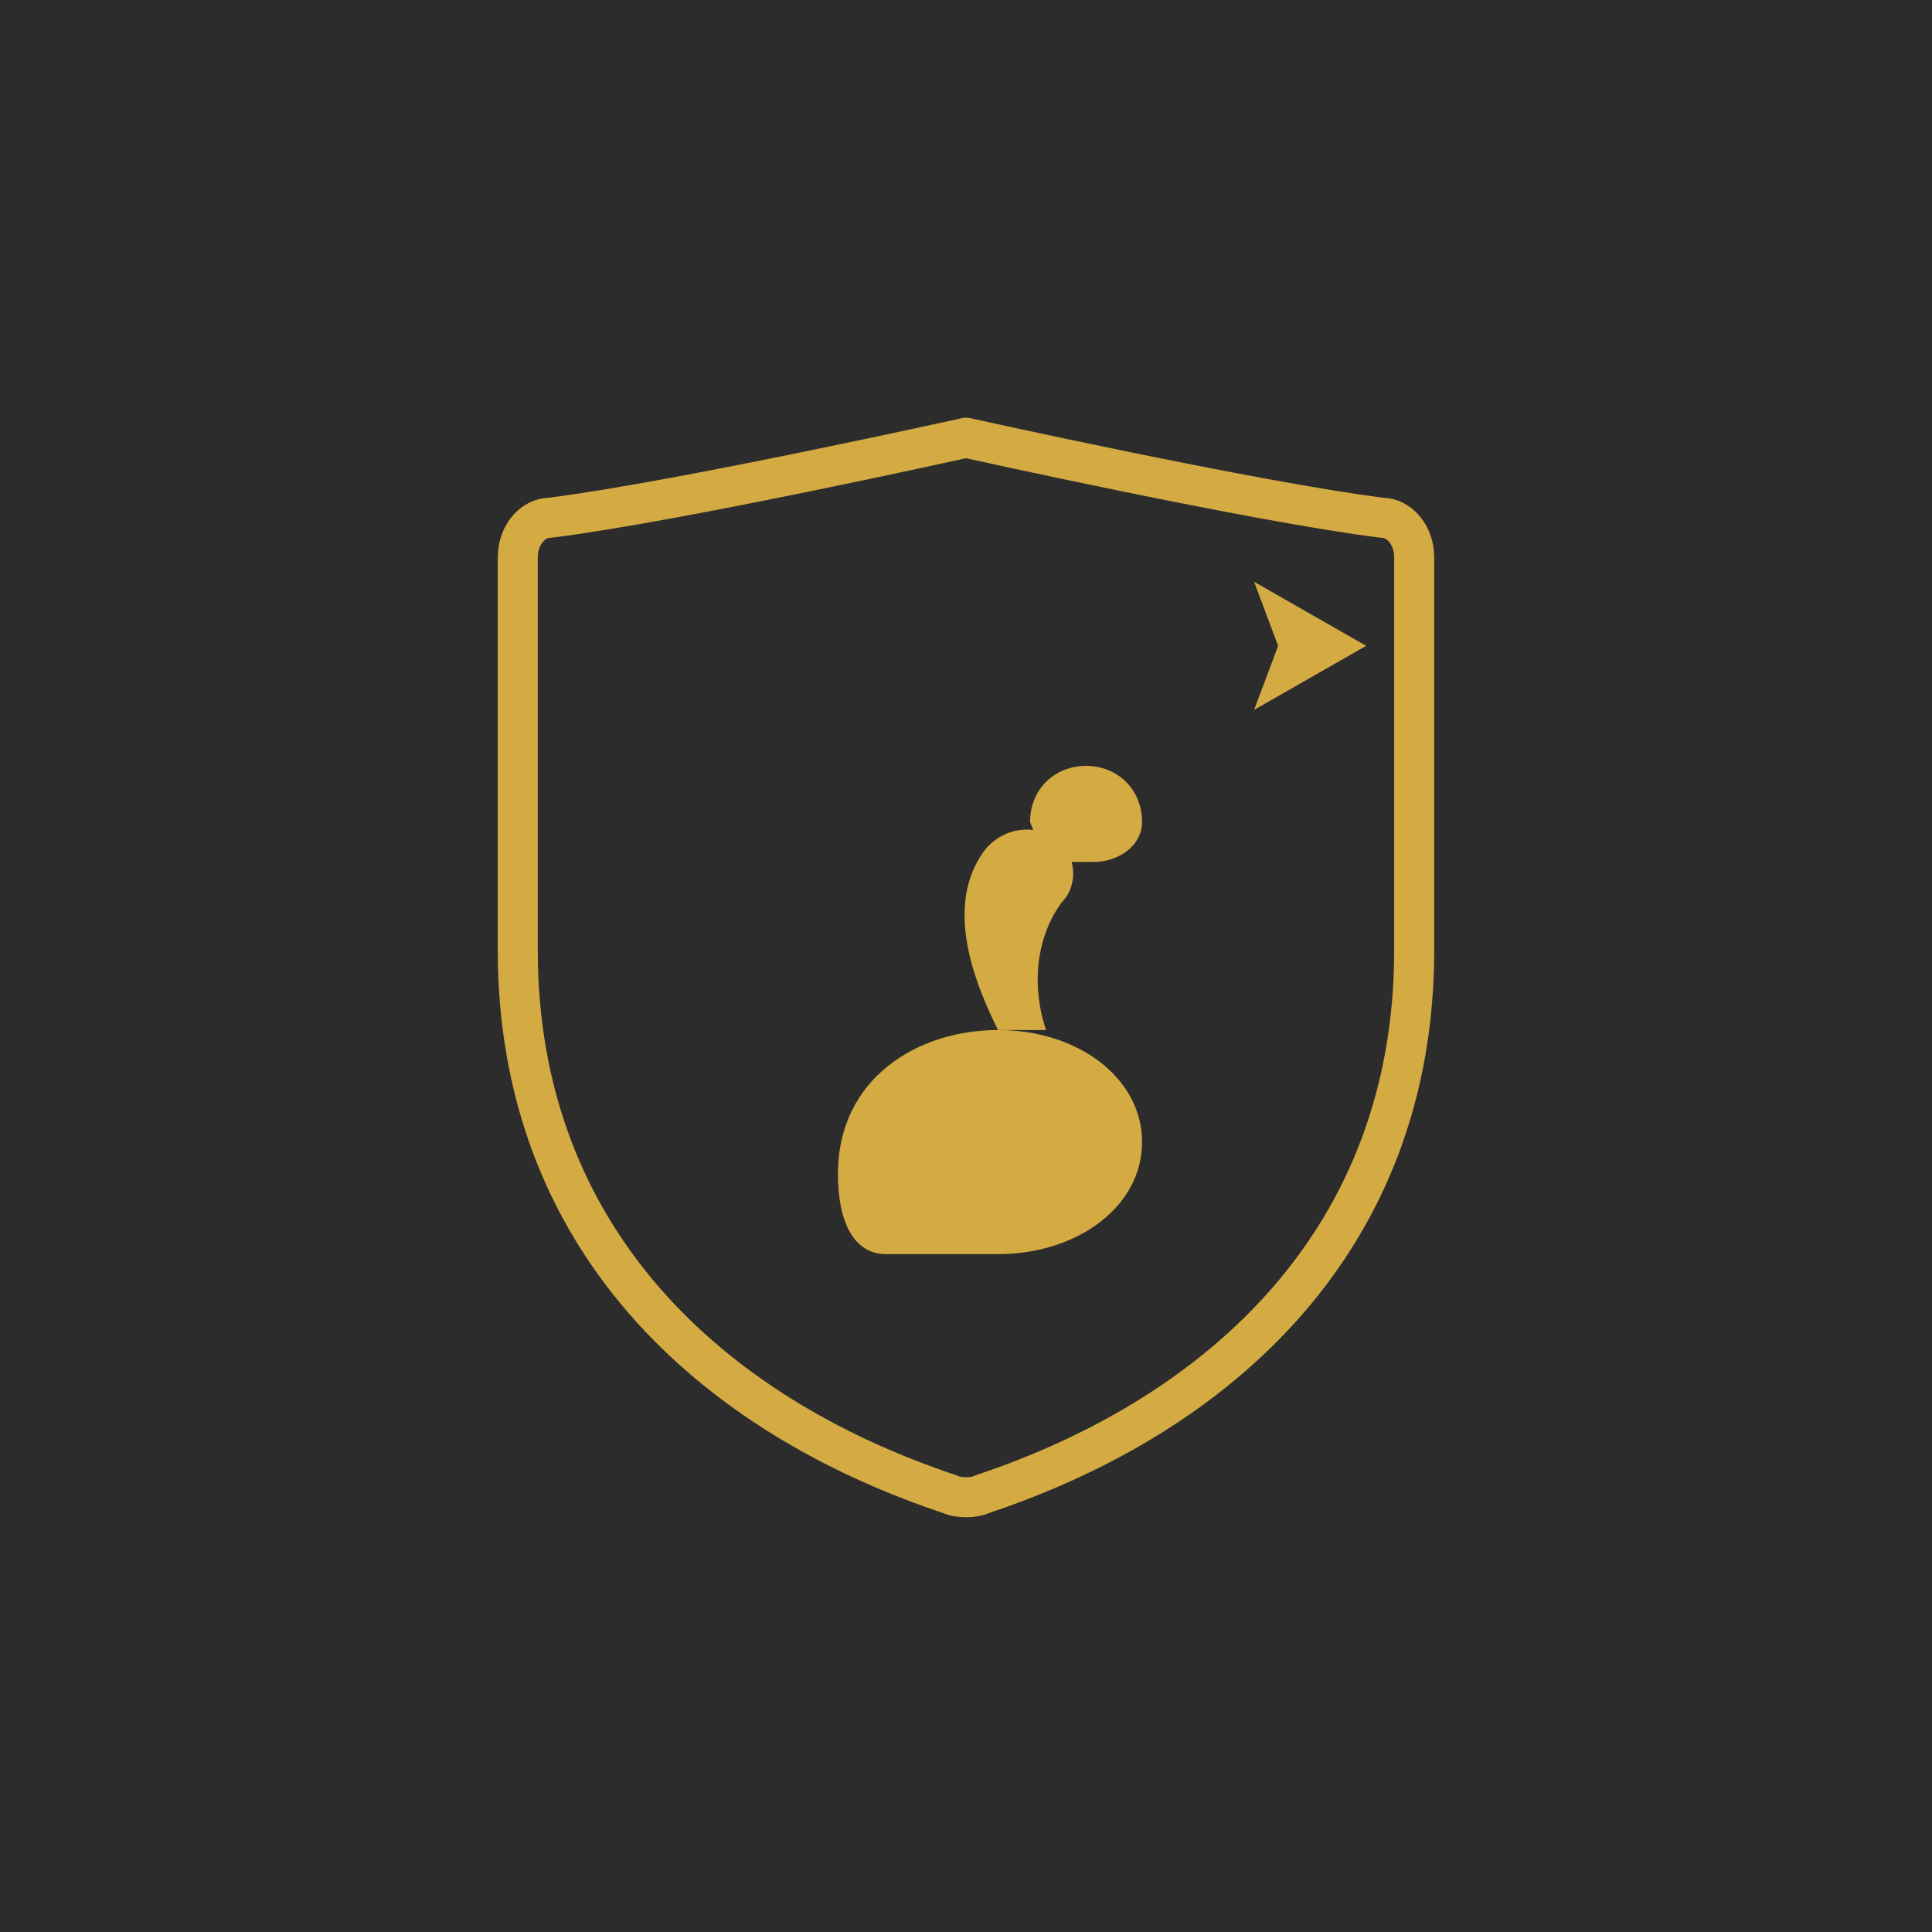
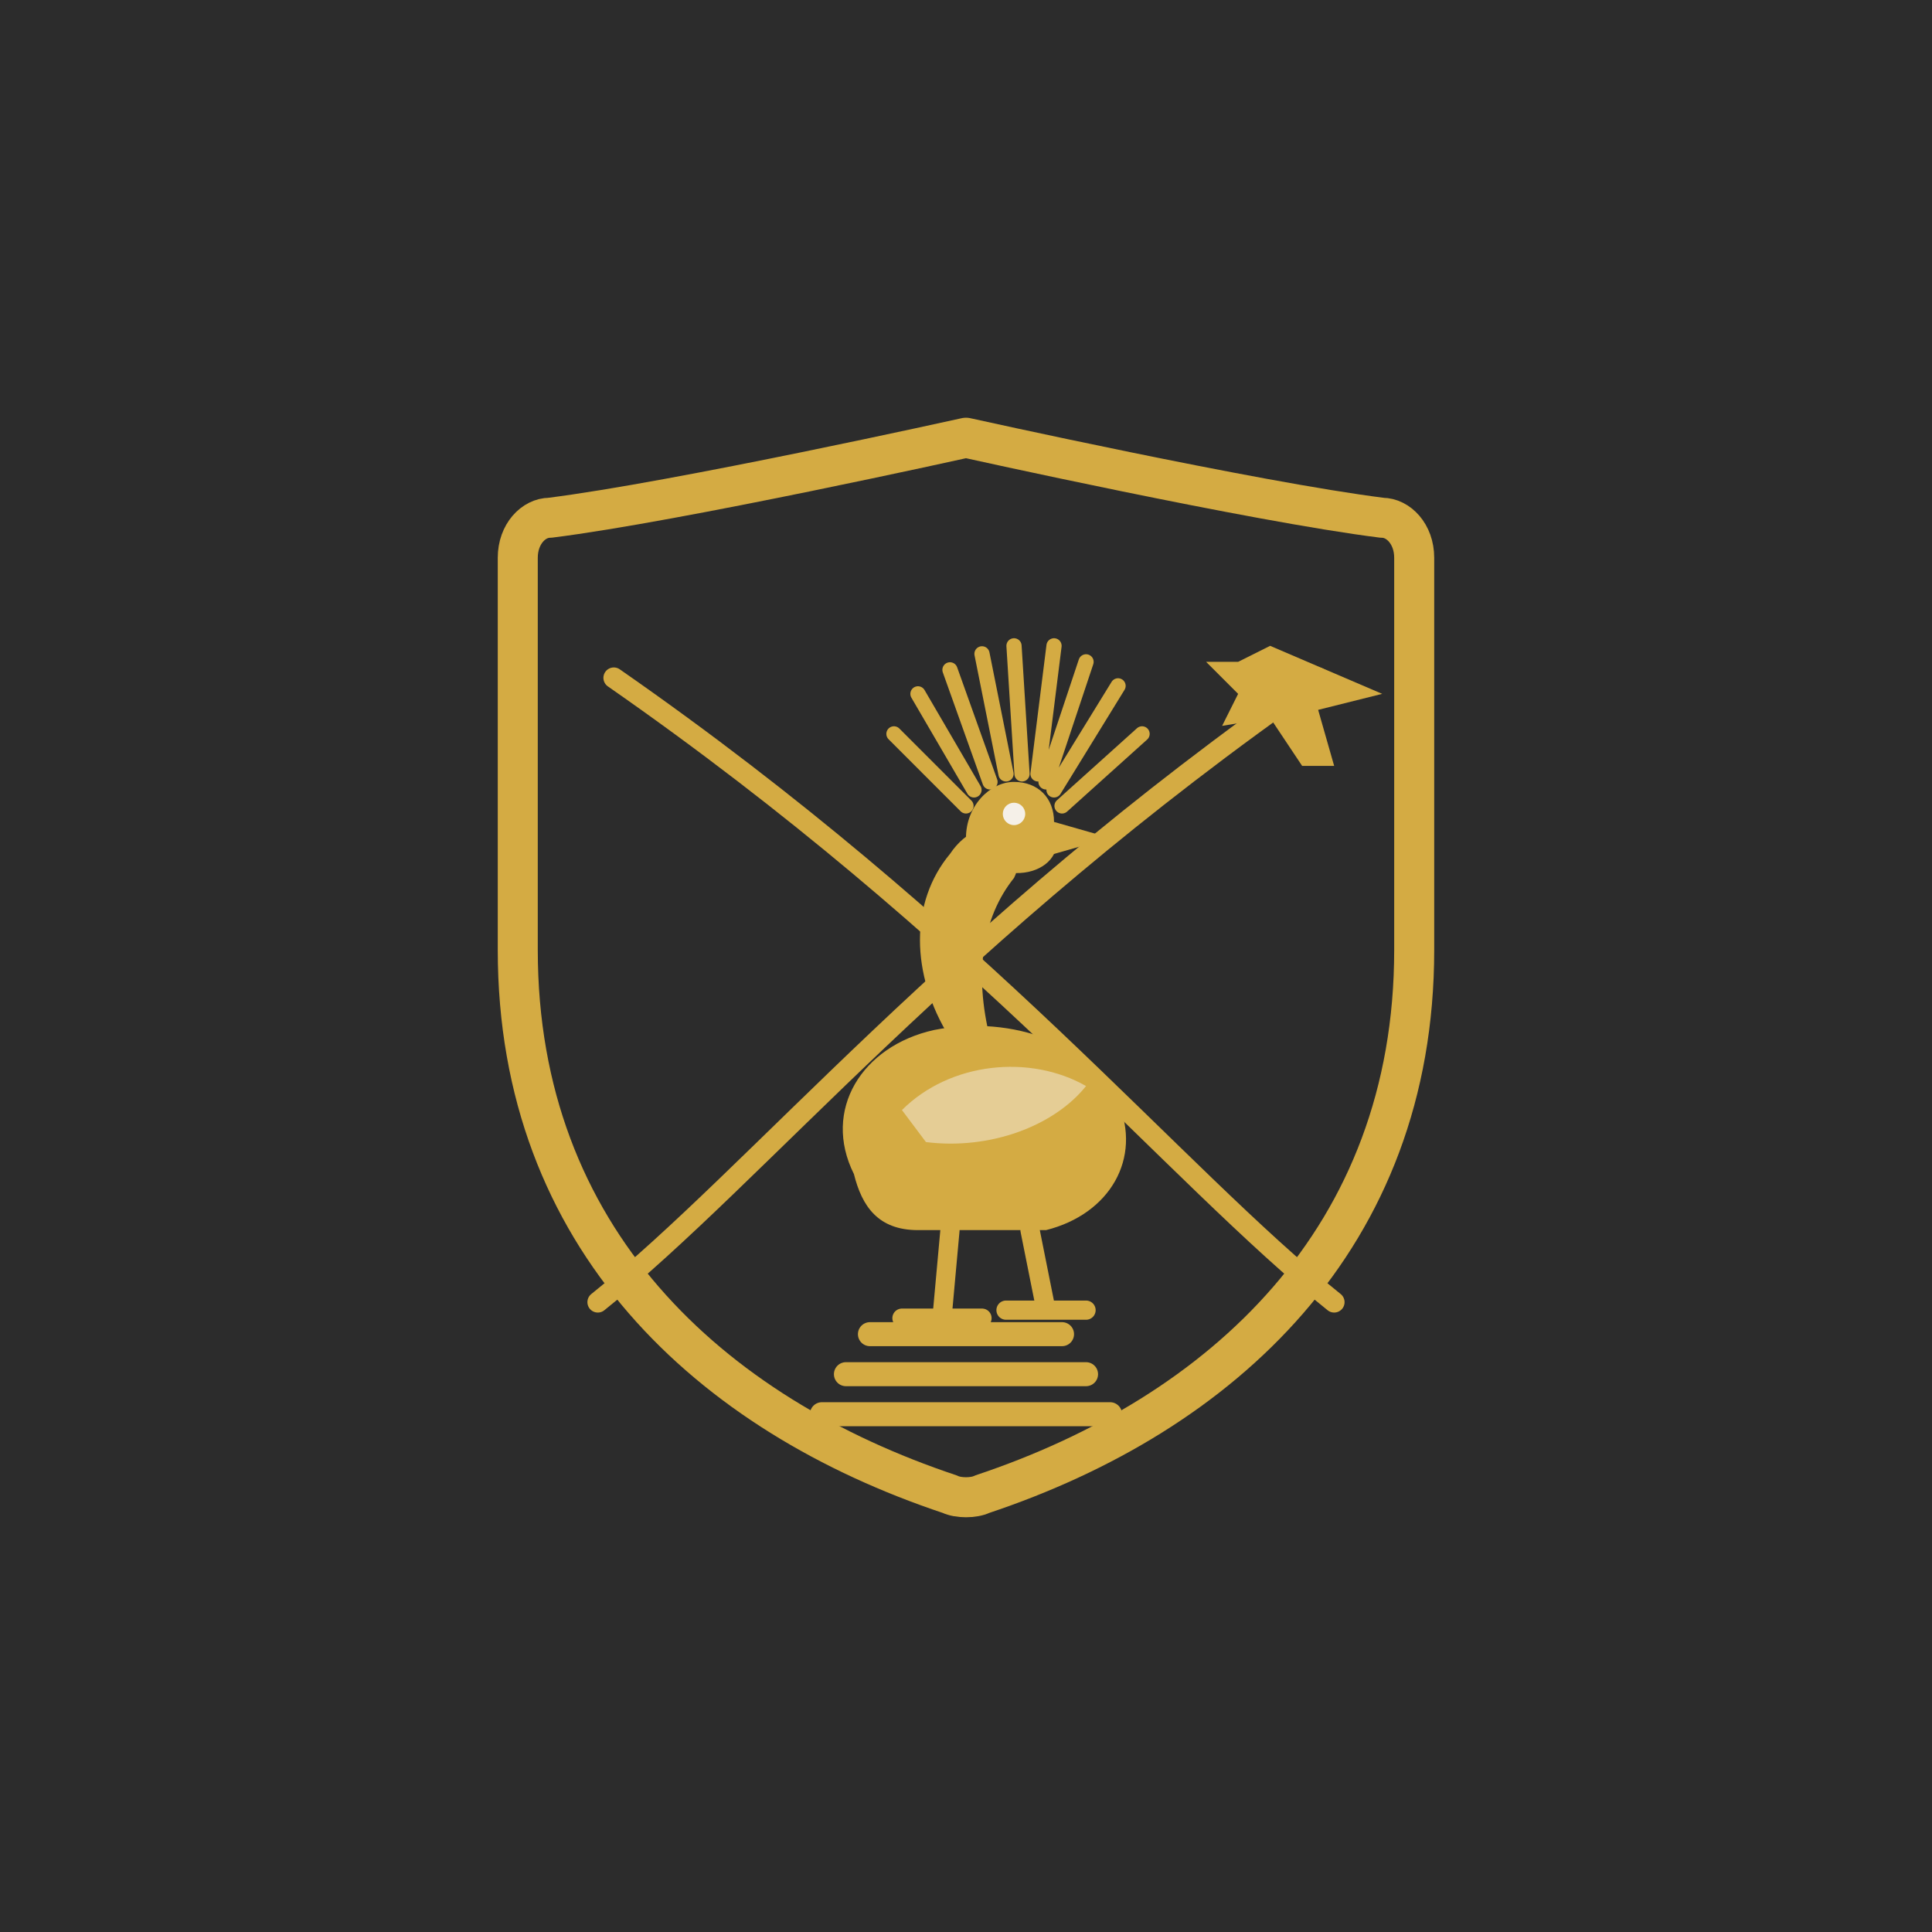
<svg xmlns="http://www.w3.org/2000/svg" width="512" height="512" viewBox="0 0 512 512">
  <rect width="512" height="512" fill="#2c2c2c" />
  <g transform="translate(128.73 107.52) scale(2.1211)">
    <path d="M60 4 C60 4 96 12 112 14 C114 14 116 16 116 19 L116 68 C116 104 92 126 62 136 C61 136.5 59 136.5 58 136 C28 126 4 104 4 68 L4 19 C4 16 6 14 8 14 C24 12 60 4 60 4 Z" fill="none" stroke="#d4ab43" stroke-width="5" stroke-linejoin="round" />
+     <g fill="none" stroke="#d4ab43" stroke-width="2.6" stroke-linecap="round">
+       <path d="M14 112 C34 96 58 66 104 34" />
+       <path d="M106 112 C86 96 62 66 16 34" />
+     </g>
    <g fill="#d4ab43">
-       <path d="M44 96 C44 84 54 78 64 78 C74 78 82 84 82 92 C82 100 74 106 64 106 L50 106 C46 106 44 102 44 96 Z" />
-       <path d="M64 78 C60 70 58 62 62 56 C64 53 68 52 71 54 C74 56 74 60 72 62 C69 66 68 72 70 78 Z" />
-       <path d="M68 52 C68 48 71 45 75 45 C79 45 82 48 82 52 C82 55 79 57 76 57 L70 57 Z" />
+       <path d="M46 96 C42 88 47 80 56 78 C66 76 76 80 79 87 C82 94 78 101 70 103 L54 103 C49 103 47 100 46 96 Z" />
+       <path d="M58 79 C53 71 53 62 58 56 C60 53 63 52 65 53 C67 54 67 57 66 59 C62 64 61 71 63 79 Z" />
+       <path d="M60 54 C60 50 63 47 66 47 C69 47 71 49 71 52 L78 54 L71 56 C70 58 67 59 64 58 Z" />
    </g>
-     <path d="M96 22 L110 30 L96 38 L99 30 Z" fill="#d4ab43" />
+     <path d="M52 88 C58 82 68 81 75 85 C71 90 63 93 55 92 Z" fill="#f5f0e8" opacity="0.5" />
+     <path d="M66 51 m -1.4 0 a 1.4 1.4 0 1 0 2.8 0 a 1.4 1.4 0 1 0 -2.8 0" fill="#f5f0e8" />
+     <g fill="none" stroke="#d4ab43" stroke-width="2.4" stroke-linecap="round">
+       <path d="M58 103 L57 114 M52 114 L62 114 M68 103 L70 113 M65 113 L75 113" />
+     </g>
+     <g fill="none" stroke="#d4ab43" stroke-width="1.9" stroke-linecap="round">
+       <path d="M63 47 L58 33 M65 46 L62 31 M67 46 L66 30 M69 46 L71 30 M70 47 L75 32 M71 48 L79 35 M61 48 L54 36 M60 50 L51 41 M72 50 L82 41" />
+     </g>
+     <g fill="none" stroke="#d4ab43" stroke-width="3" stroke-linecap="round">
+       <path d="M48 116 L72 116" />
+       <path d="M45 121 L75 121" />
+       <path d="M42 126 L78 126" />
+     </g>
+     <path d="M98 30 L112 36 L104 38 L106 45 L102 45 L98 39 L92 40 L94 36 L90 32 L94 32 Z" fill="#d4ab43" />
  </g>
</svg>
